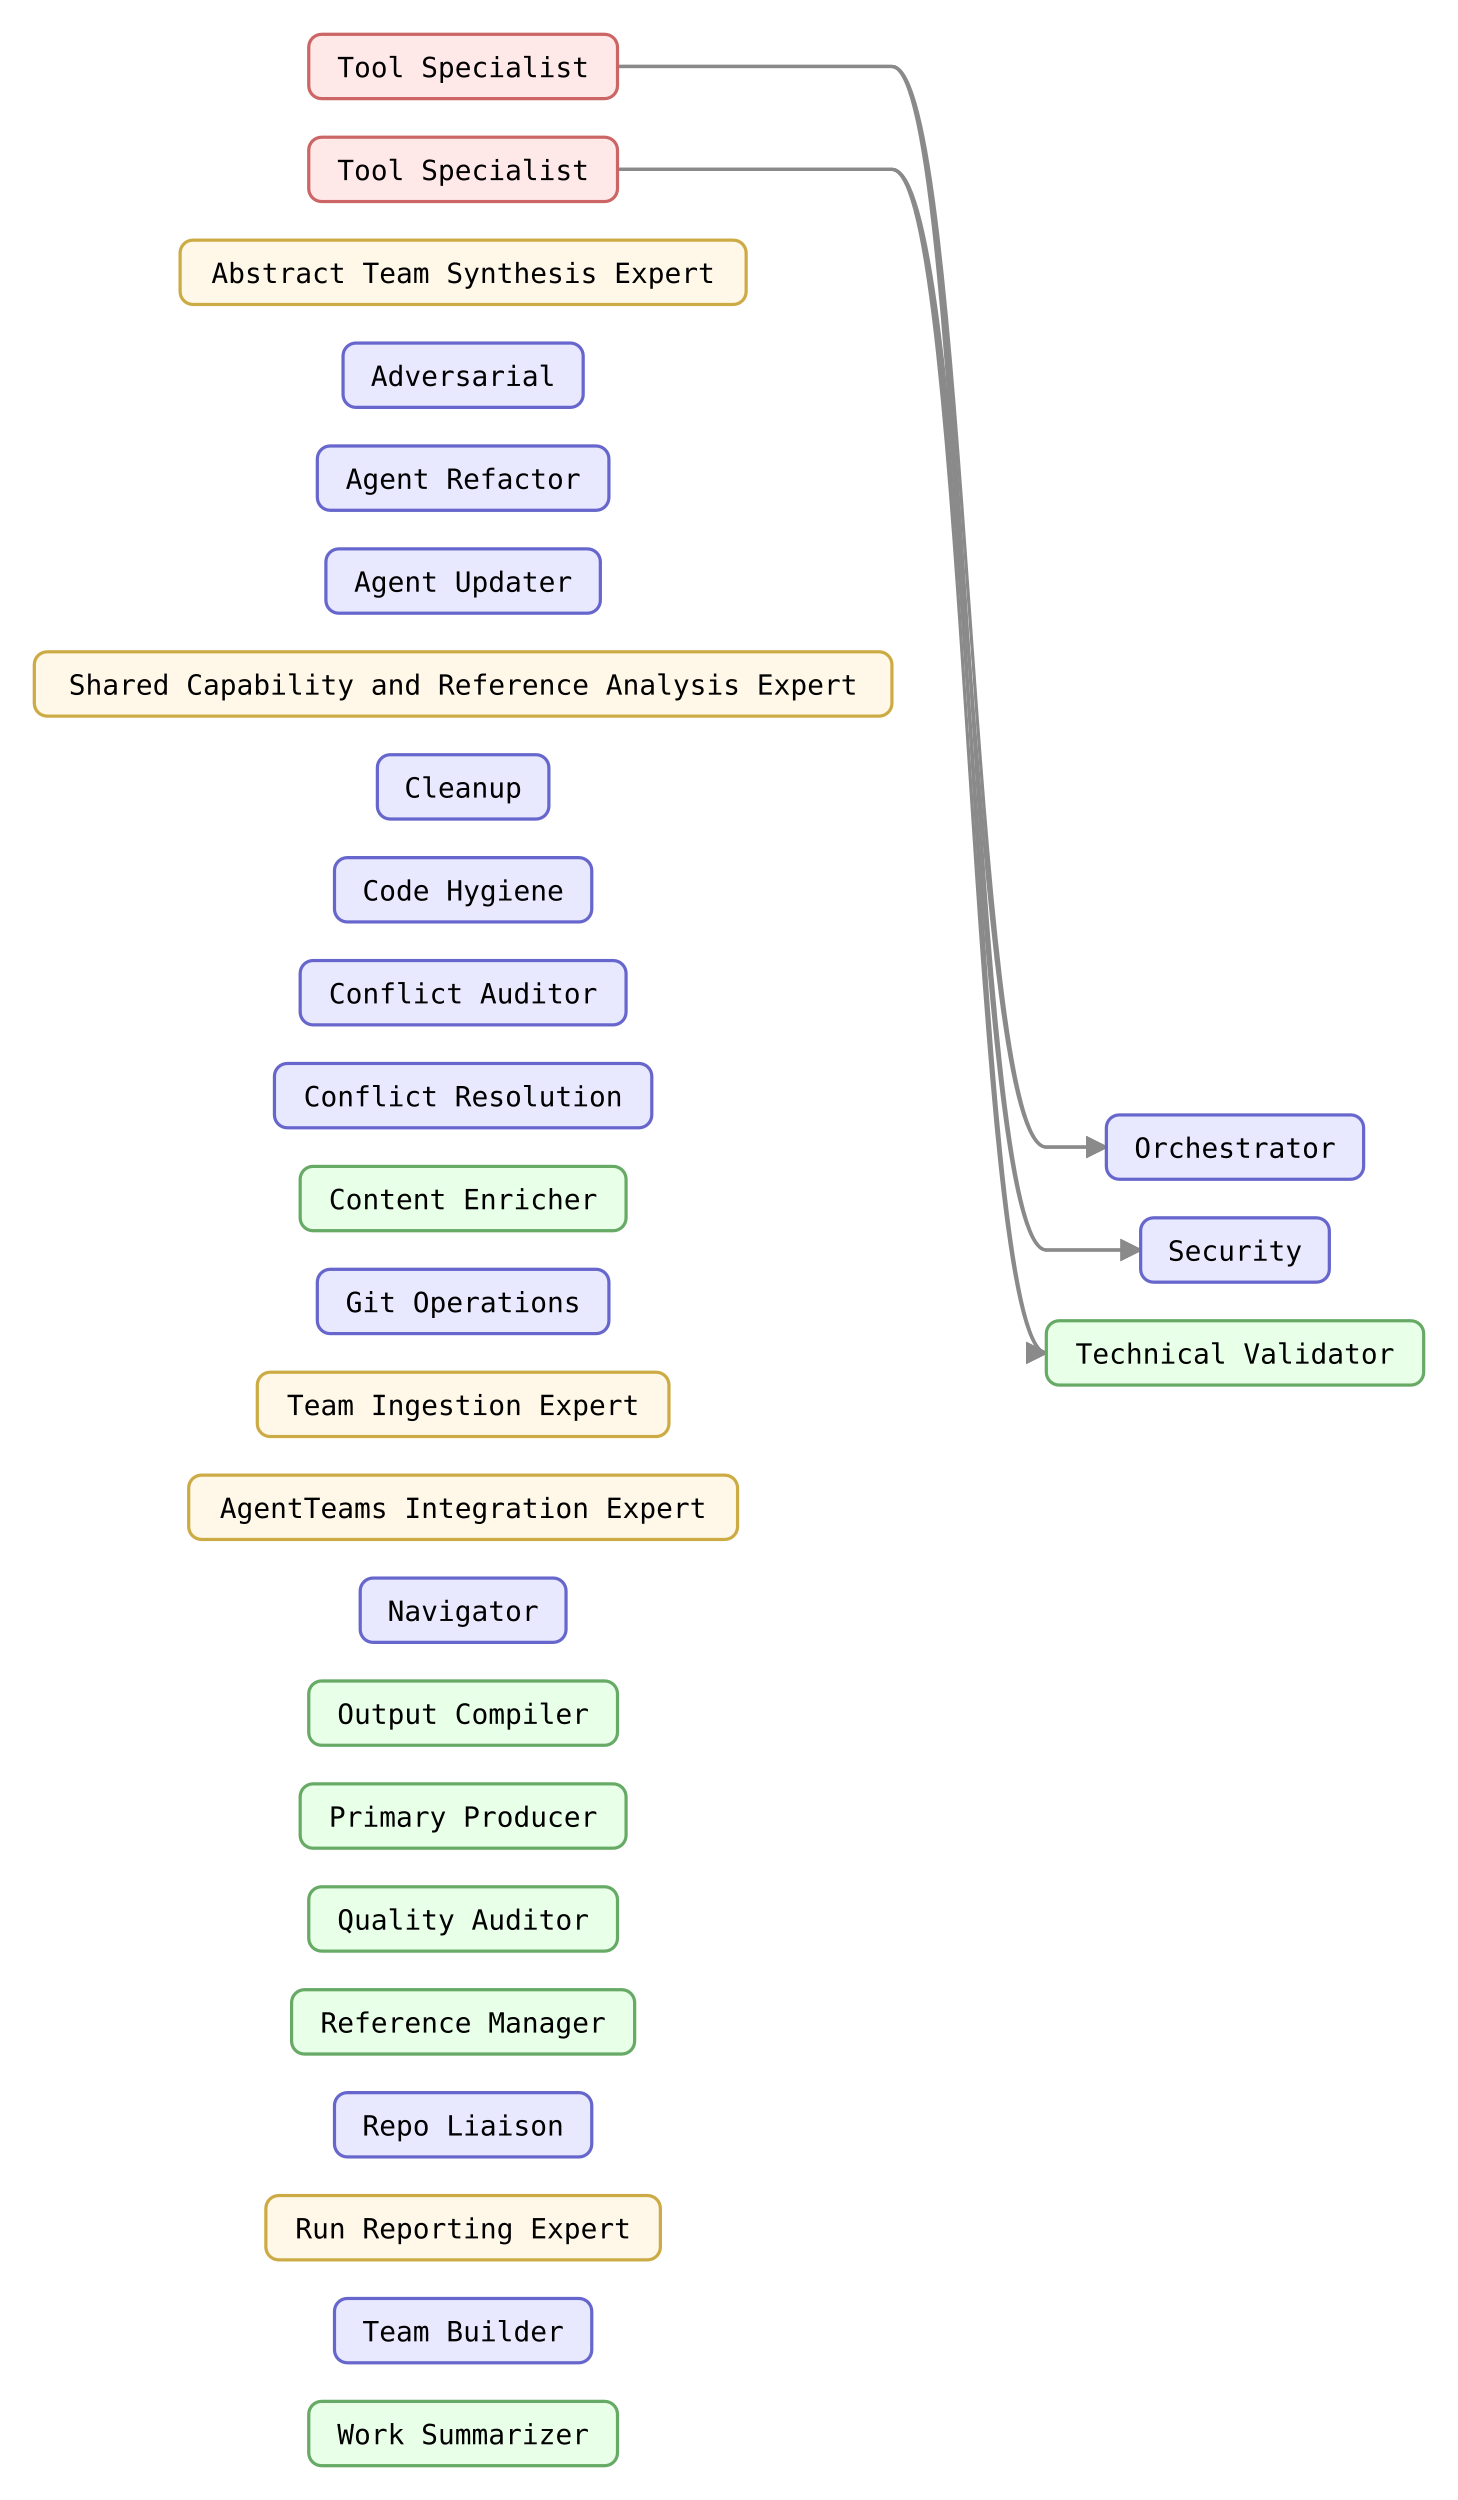
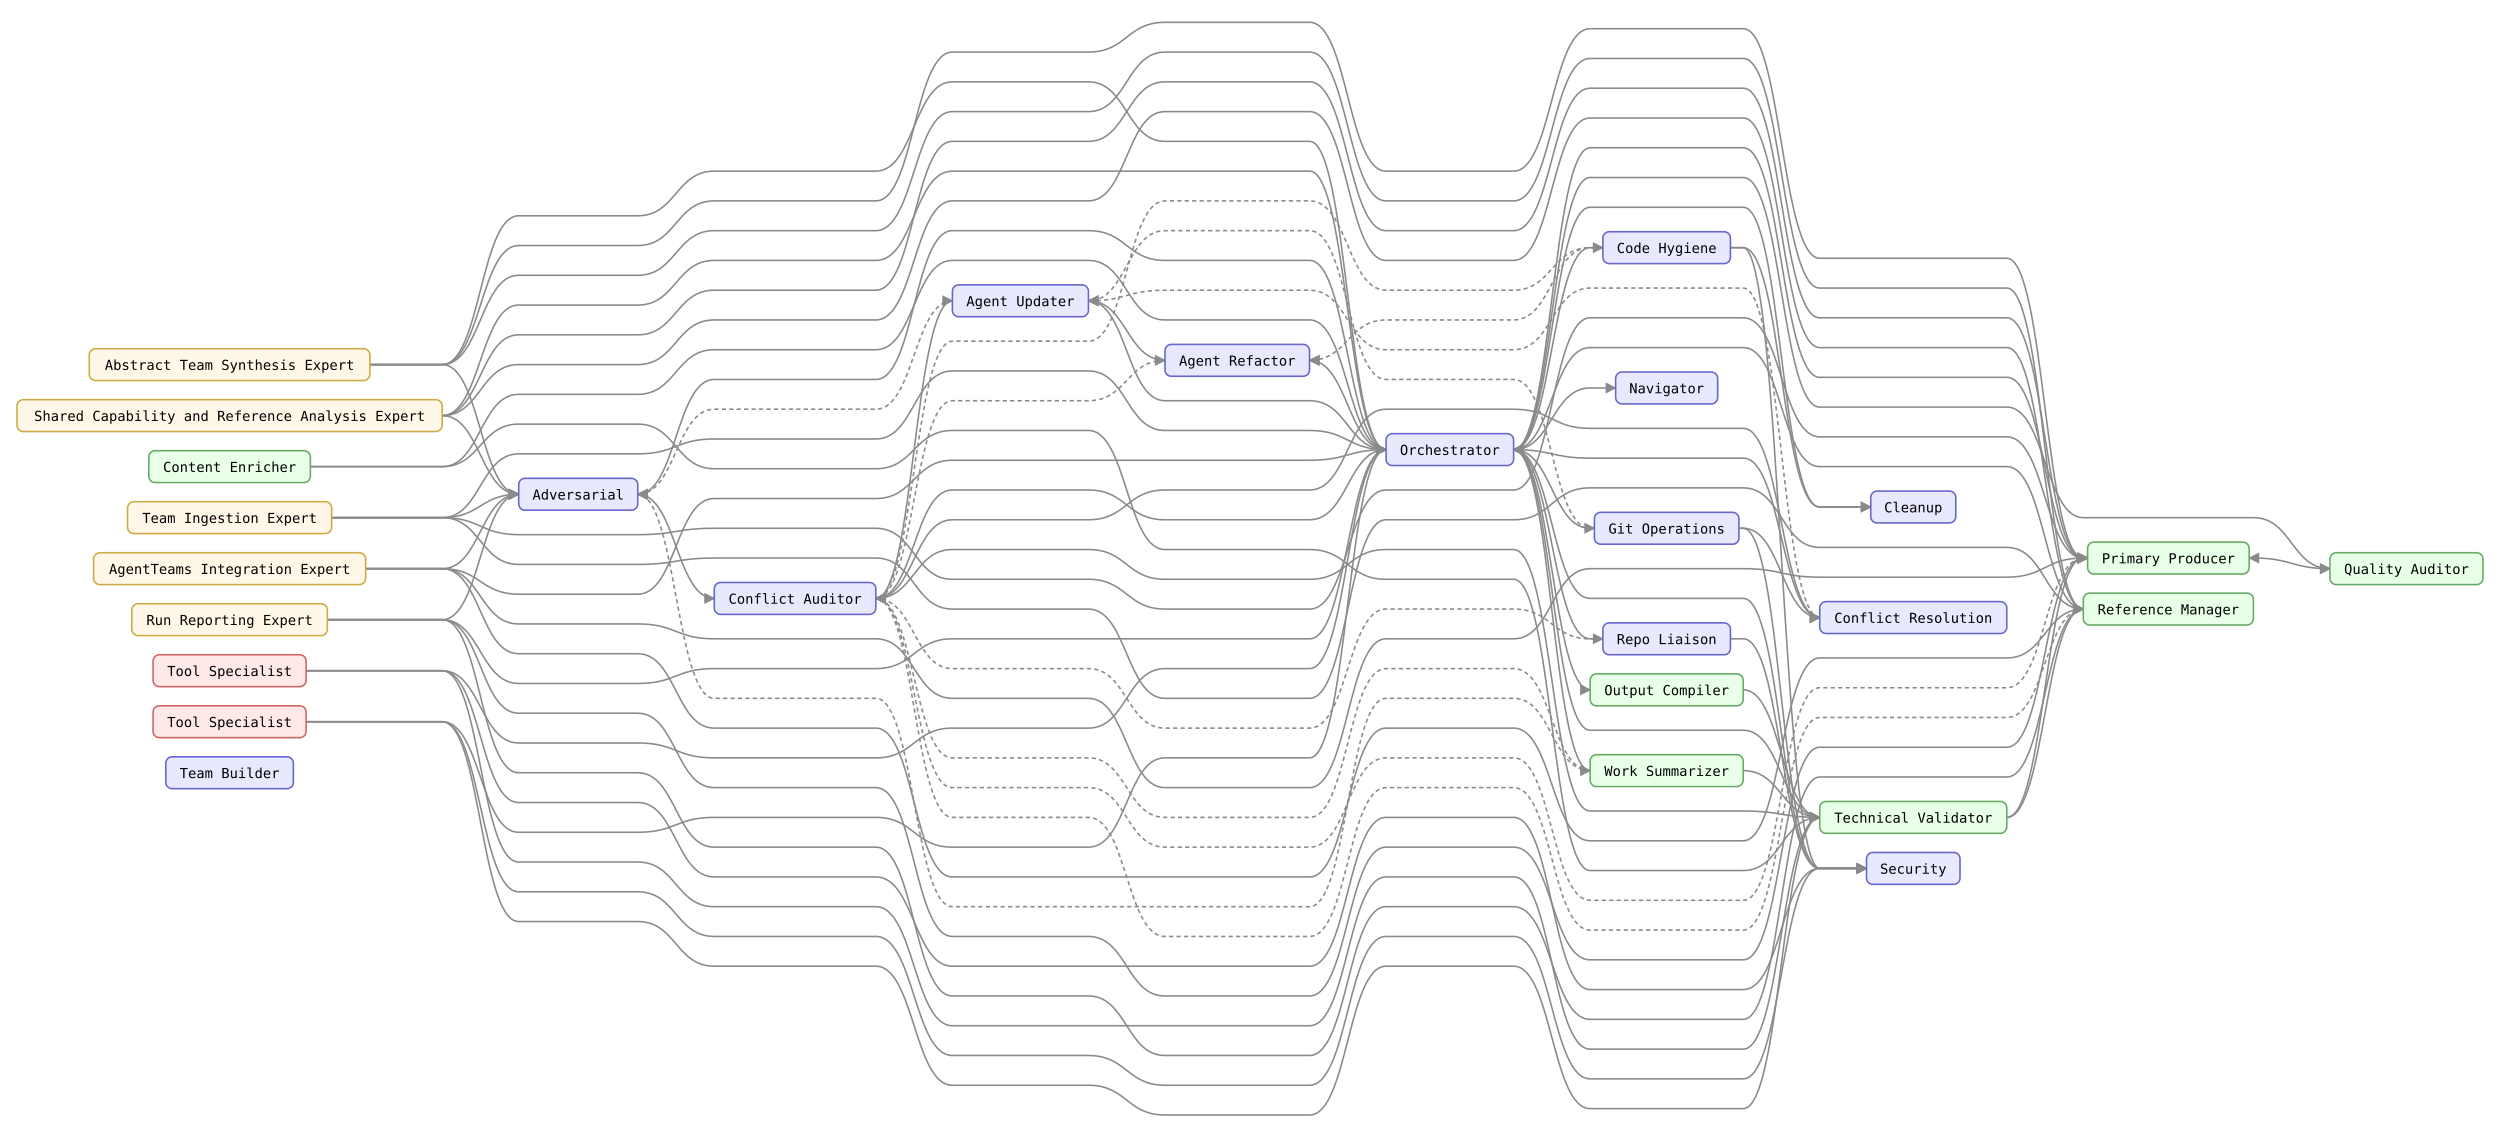
- <svg xmlns="http://www.w3.org/2000/svg" viewBox="0 0 680 1166" width="680" height="1166" font-family="monospace">
+ <svg xmlns="http://www.w3.org/2000/svg" viewBox="0 0 2352 1070" width="2352" height="1070" font-family="monospace">
  <defs>
    <marker id="arrow" viewBox="0 0 10 10" refX="9" refY="5" markerWidth="7" markerHeight="7" orient="auto-start-reverse">
      <polygon points="0,0 10,5 0,10" fill="#8a8a8a" />
    </marker>
  </defs>
-   <path d="M288,31 L416,31 C452,31 452,535 488,535 L516,535" fill="none" stroke="#8a8a8a" stroke-width="1.5" marker-end="url(#arrow)" />
-   <path d="M288,31 L416,31 C452,31 452,583 488,583 L532,583" fill="none" stroke="#8a8a8a" stroke-width="1.5" marker-end="url(#arrow)" />
-   <path d="M288,31 L416,31 C452,31 452,631 488,631" fill="none" stroke="#8a8a8a" stroke-width="1.5" marker-end="url(#arrow)" />
-   <path d="M288,79 L416,79 C452,79 452,535 488,535 L516,535" fill="none" stroke="#8a8a8a" stroke-width="1.5" marker-end="url(#arrow)" />
-   <path d="M288,79 L416,79 C452,79 452,583 488,583 L532,583" fill="none" stroke="#8a8a8a" stroke-width="1.5" marker-end="url(#arrow)" />
-   <path d="M288,79 L416,79 C452,79 452,631 488,631" fill="none" stroke="#8a8a8a" stroke-width="1.5" marker-end="url(#arrow)" />
-   <rect x="84" y="112" width="264" height="30" rx="6" fill="#fff8e8" stroke="#ccaa44" stroke-width="1.5" />
-   <text x="216" y="132" font-size="13" text-anchor="middle" fill="#000000">Abstract Team Synthesis Expert</text>
-   <rect x="160" y="160" width="112" height="30" rx="6" fill="#e8e8ff" stroke="#6666cc" stroke-width="1.5" />
-   <text x="216" y="180" font-size="13" text-anchor="middle" fill="#000000">Adversarial</text>
-   <rect x="148" y="208" width="136" height="30" rx="6" fill="#e8e8ff" stroke="#6666cc" stroke-width="1.5" />
-   <text x="216" y="228" font-size="13" text-anchor="middle" fill="#000000">Agent Refactor</text>
-   <rect x="152" y="256" width="128" height="30" rx="6" fill="#e8e8ff" stroke="#6666cc" stroke-width="1.5" />
-   <text x="216" y="276" font-size="13" text-anchor="middle" fill="#000000">Agent Updater</text>
-   <rect x="16" y="304" width="400" height="30" rx="6" fill="#fff8e8" stroke="#ccaa44" stroke-width="1.5" />
-   <text x="216" y="324" font-size="13" text-anchor="middle" fill="#000000">Shared Capability and Reference Analysis Expert</text>
-   <rect x="176" y="352" width="80" height="30" rx="6" fill="#e8e8ff" stroke="#6666cc" stroke-width="1.5" />
-   <text x="216" y="372" font-size="13" text-anchor="middle" fill="#000000">Cleanup</text>
-   <rect x="156" y="400" width="120" height="30" rx="6" fill="#e8e8ff" stroke="#6666cc" stroke-width="1.5" />
-   <text x="216" y="420" font-size="13" text-anchor="middle" fill="#000000">Code Hygiene</text>
-   <rect x="140" y="448" width="152" height="30" rx="6" fill="#e8e8ff" stroke="#6666cc" stroke-width="1.5" />
-   <text x="216" y="468" font-size="13" text-anchor="middle" fill="#000000">Conflict Auditor</text>
-   <rect x="128" y="496" width="176" height="30" rx="6" fill="#e8e8ff" stroke="#6666cc" stroke-width="1.5" />
-   <text x="216" y="516" font-size="13" text-anchor="middle" fill="#000000">Conflict Resolution</text>
-   <rect x="140" y="544" width="152" height="30" rx="6" fill="#e8ffe8" stroke="#66aa66" stroke-width="1.5" />
-   <text x="216" y="564" font-size="13" text-anchor="middle" fill="#000000">Content Enricher</text>
-   <rect x="148" y="592" width="136" height="30" rx="6" fill="#e8e8ff" stroke="#6666cc" stroke-width="1.5" />
-   <text x="216" y="612" font-size="13" text-anchor="middle" fill="#000000">Git Operations</text>
-   <rect x="120" y="640" width="192" height="30" rx="6" fill="#fff8e8" stroke="#ccaa44" stroke-width="1.5" />
-   <text x="216" y="660" font-size="13" text-anchor="middle" fill="#000000">Team Ingestion Expert</text>
-   <rect x="88" y="688" width="256" height="30" rx="6" fill="#fff8e8" stroke="#ccaa44" stroke-width="1.5" />
-   <text x="216" y="708" font-size="13" text-anchor="middle" fill="#000000">AgentTeams Integration Expert</text>
-   <rect x="168" y="736" width="96" height="30" rx="6" fill="#e8e8ff" stroke="#6666cc" stroke-width="1.5" />
-   <text x="216" y="756" font-size="13" text-anchor="middle" fill="#000000">Navigator</text>
-   <rect x="516" y="520" width="120" height="30" rx="6" fill="#e8e8ff" stroke="#6666cc" stroke-width="1.5" />
-   <text x="576" y="540" font-size="13" text-anchor="middle" fill="#000000">Orchestrator</text>
-   <rect x="144" y="784" width="144" height="30" rx="6" fill="#e8ffe8" stroke="#66aa66" stroke-width="1.5" />
-   <text x="216" y="804" font-size="13" text-anchor="middle" fill="#000000">Output Compiler</text>
-   <rect x="140" y="832" width="152" height="30" rx="6" fill="#e8ffe8" stroke="#66aa66" stroke-width="1.5" />
-   <text x="216" y="852" font-size="13" text-anchor="middle" fill="#000000">Primary Producer</text>
-   <rect x="144" y="880" width="144" height="30" rx="6" fill="#e8ffe8" stroke="#66aa66" stroke-width="1.5" />
-   <text x="216" y="900" font-size="13" text-anchor="middle" fill="#000000">Quality Auditor</text>
-   <rect x="136" y="928" width="160" height="30" rx="6" fill="#e8ffe8" stroke="#66aa66" stroke-width="1.5" />
-   <text x="216" y="948" font-size="13" text-anchor="middle" fill="#000000">Reference Manager</text>
-   <rect x="156" y="976" width="120" height="30" rx="6" fill="#e8e8ff" stroke="#6666cc" stroke-width="1.5" />
-   <text x="216" y="996" font-size="13" text-anchor="middle" fill="#000000">Repo Liaison</text>
-   <rect x="124" y="1024" width="184" height="30" rx="6" fill="#fff8e8" stroke="#ccaa44" stroke-width="1.5" />
-   <text x="216" y="1044" font-size="13" text-anchor="middle" fill="#000000">Run Reporting Expert</text>
-   <rect x="532" y="568" width="88" height="30" rx="6" fill="#e8e8ff" stroke="#6666cc" stroke-width="1.5" />
-   <text x="576" y="588" font-size="13" text-anchor="middle" fill="#000000">Security</text>
-   <rect x="156" y="1072" width="120" height="30" rx="6" fill="#e8e8ff" stroke="#6666cc" stroke-width="1.5" />
-   <text x="216" y="1092" font-size="13" text-anchor="middle" fill="#000000">Team Builder</text>
-   <rect x="488" y="616" width="176" height="30" rx="6" fill="#e8ffe8" stroke="#66aa66" stroke-width="1.5" />
-   <text x="576" y="636" font-size="13" text-anchor="middle" fill="#000000">Technical Validator</text>
-   <rect x="144" y="16" width="144" height="30" rx="6" fill="#ffe8e8" stroke="#cc6666" stroke-width="1.5" />
-   <text x="216" y="36" font-size="13" text-anchor="middle" fill="#000000">Tool Specialist</text>
-   <rect x="144" y="64" width="144" height="30" rx="6" fill="#ffe8e8" stroke="#cc6666" stroke-width="1.5" />
-   <text x="216" y="84" font-size="13" text-anchor="middle" fill="#000000">Tool Specialist</text>
-   <rect x="144" y="1120" width="144" height="30" rx="6" fill="#e8ffe8" stroke="#66aa66" stroke-width="1.5" />
-   <text x="216" y="1140" font-size="13" text-anchor="middle" fill="#000000">Work Summarizer</text>
+   <path d="M348,343 L416,343 C452,343 452,465 488,465" fill="none" stroke="#8a8a8a" stroke-width="1.5" marker-end="url(#arrow)" />
+   <path d="M348,343 L416,343 C452,343 452,203 488,203 L600,203 C636,203 636,161 672,161 L824,161 C860,161 860,77 896,77 L1024,77 C1060,77 1060,133 1096,133 L1232,133 C1268,133 1268,423 1304,423" fill="none" stroke="#8a8a8a" stroke-width="1.5" marker-end="url(#arrow)" />
+   <path d="M348,343 L416,343 C452,343 452,231 488,231 L600,231 C636,231 636,189 672,189 L824,189 C860,189 860,49 896,49 L1024,49 C1060,49 1060,21 1096,21 L1232,21 C1268,21 1268,161 1304,161 L1424,161 C1460,161 1460,27 1496,27 L1640,27 C1676,27 1676,243 1712,243 L1888,243 C1924,243 1924,525 1960,525 L1964,525" fill="none" stroke="#8a8a8a" stroke-width="1.5" marker-end="url(#arrow)" />
+   <path d="M348,343 L416,343 C452,343 452,259 488,259 L600,259 C636,259 636,217 672,217 L824,217 C860,217 860,105 896,105 L1024,105 C1060,105 1060,49 1096,49 L1232,49 C1268,49 1268,189 1304,189 L1424,189 C1460,189 1460,55 1496,55 L1640,55 C1676,55 1676,271 1712,271 L1888,271 C1924,271 1924,573 1960,573" fill="none" stroke="#8a8a8a" stroke-width="1.5" marker-end="url(#arrow)" />
+   <path d="M600,465 C636,465 636,563 672,563" fill="none" stroke="#8a8a8a" stroke-width="1.5" marker-end="url(#arrow)" />
+   <path d="M600,465 C636,465 636,357 672,357 L824,357 C860,357 860,217 896,217 L1024,217 C1060,217 1060,245 1096,245 L1232,245 C1268,245 1268,423 1304,423" fill="none" stroke="#8a8a8a" stroke-width="1.5" marker-start="url(#arrow)" marker-end="url(#arrow)" />
+   <path d="M1096,339 C1060,339 1060,377 1024,377 L896,377 C860,377 860,563 824,563" fill="none" stroke="#8a8a8a" stroke-width="1.5" stroke-dasharray="4,3" marker-end="url(#arrow)" />
+   <path d="M1232,339 C1268,339 1268,423 1304,423" fill="none" stroke="#8a8a8a" stroke-width="1.5" marker-start="url(#arrow)" marker-end="url(#arrow)" />
+   <path d="M896,283 C860,283 860,385 824,385 L672,385 C636,385 636,465 600,465" fill="none" stroke="#8a8a8a" stroke-width="1.5" stroke-dasharray="4,3" marker-end="url(#arrow)" />
+   <path d="M1024,283 C1060,283 1060,339 1096,339" fill="none" stroke="#8a8a8a" stroke-width="1.5" marker-end="url(#arrow)" />
+   <path d="M896,283 C860,283 860,563 824,563" fill="none" stroke="#8a8a8a" stroke-width="1.5" marker-start="url(#arrow)" marker-end="url(#arrow)" />
+   <path d="M1024,283 C1060,283 1060,377 1096,377 L1232,377 C1268,377 1268,423 1304,423" fill="none" stroke="#8a8a8a" stroke-width="1.5" marker-start="url(#arrow)" marker-end="url(#arrow)" />
+   <path d="M416,391 C452,391 452,465 488,465" fill="none" stroke="#8a8a8a" stroke-width="1.5" marker-end="url(#arrow)" />
+   <path d="M416,391 C452,391 452,287 488,287 L600,287 C636,287 636,245 672,245 L824,245 C860,245 860,161 896,161 L1024,161 L1096,161 L1232,161 C1268,161 1268,423 1304,423" fill="none" stroke="#8a8a8a" stroke-width="1.5" marker-end="url(#arrow)" />
+   <path d="M416,391 C452,391 452,315 488,315 L600,315 C636,315 636,273 672,273 L824,273 C860,273 860,133 896,133 L1024,133 C1060,133 1060,77 1096,77 L1232,77 C1268,77 1268,217 1304,217 L1424,217 C1460,217 1460,83 1496,83 L1640,83 C1676,83 1676,299 1712,299 L1888,299 C1924,299 1924,525 1960,525 L1964,525" fill="none" stroke="#8a8a8a" stroke-width="1.5" marker-end="url(#arrow)" />
+   <path d="M416,391 C452,391 452,343 488,343 L600,343 C636,343 636,301 672,301 L824,301 C860,301 860,189 896,189 L1024,189 C1060,189 1060,105 1096,105 L1232,105 C1268,105 1268,245 1304,245 L1424,245 C1460,245 1460,111 1496,111 L1640,111 C1676,111 1676,327 1712,327 L1888,327 C1924,327 1924,573 1960,573" fill="none" stroke="#8a8a8a" stroke-width="1.5" marker-end="url(#arrow)" />
+   <path d="M1760,477 L1712,477 C1676,477 1676,195 1640,195 L1496,195 C1460,195 1460,423 1424,423" fill="none" stroke="#8a8a8a" stroke-width="1.5" marker-start="url(#arrow)" marker-end="url(#arrow)" />
+   <path d="M1508,233 L1496,233 C1460,233 1460,301 1424,301 L1304,301 C1268,301 1268,339 1232,339" fill="none" stroke="#8a8a8a" stroke-width="1.5" stroke-dasharray="4,3" marker-end="url(#arrow)" />
+   <path d="M1628,233 L1640,233 C1676,233 1676,477 1712,477 L1760,477" fill="none" stroke="#8a8a8a" stroke-width="1.5" marker-end="url(#arrow)" />
+   <path d="M1508,233 L1496,233 C1460,233 1460,273 1424,273 L1304,273 C1268,273 1268,189 1232,189 L1096,189 C1060,189 1060,321 1024,321 L896,321 C860,321 860,563 824,563" fill="none" stroke="#8a8a8a" stroke-width="1.5" stroke-dasharray="4,3" marker-end="url(#arrow)" />
+   <path d="M1508,233 L1496,233 C1460,233 1460,423 1424,423" fill="none" stroke="#8a8a8a" stroke-width="1.5" marker-start="url(#arrow)" marker-end="url(#arrow)" />
+   <path d="M1628,233 L1640,233 C1676,233 1676,817 1712,817 L1756,817" fill="none" stroke="#8a8a8a" stroke-width="1.5" marker-end="url(#arrow)" />
+   <path d="M824,563 C860,563 860,489 896,489 L1024,489 C1060,489 1060,461 1096,461 L1232,461 C1268,461 1268,385 1304,385 L1424,385 C1460,385 1460,403 1496,403 L1640,403 C1676,403 1676,581 1712,581" fill="none" stroke="#8a8a8a" stroke-width="1.5" marker-end="url(#arrow)" />
+   <path d="M824,563 C860,563 860,461 896,461 L1024,461 C1060,461 1060,489 1096,489 L1232,489 C1268,489 1268,423 1304,423" fill="none" stroke="#8a8a8a" stroke-width="1.5" marker-start="url(#arrow)" marker-end="url(#arrow)" />
+   <path d="M824,563 C860,563 860,517 896,517 L1024,517 C1060,517 1060,545 1096,545 L1232,545 C1268,545 1268,517 1304,517 L1424,517 C1460,517 1460,763 1496,763 L1640,763 C1676,763 1676,769 1712,769" fill="none" stroke="#8a8a8a" stroke-width="1.5" marker-start="url(#arrow)" marker-end="url(#arrow)" />
+   <path d="M1712,581 C1676,581 1676,271 1640,271 L1496,271 C1460,271 1460,329 1424,329 L1304,329 C1268,329 1268,273 1232,273 L1096,273 C1060,273 1060,283 1024,283" fill="none" stroke="#8a8a8a" stroke-width="1.5" stroke-dasharray="4,3" marker-end="url(#arrow)" />
+   <path d="M1712,581 C1676,581 1676,431 1640,431 L1496,431 C1460,431 1460,423 1424,423" fill="none" stroke="#8a8a8a" stroke-width="1.5" marker-start="url(#arrow)" marker-end="url(#arrow)" />
+   <path d="M292,439 L416,439 C452,439 452,371 488,371 L600,371 C636,371 636,329 672,329 L824,329 C860,329 860,245 896,245 L1024,245 C1060,245 1060,301 1096,301 L1232,301 C1268,301 1268,423 1304,423" fill="none" stroke="#8a8a8a" stroke-width="1.5" marker-end="url(#arrow)" />
+   <path d="M292,439 L416,439 C452,439 452,399 488,399 L600,399 C636,399 636,441 672,441 L824,441 C860,441 860,405 896,405 L1024,405 C1060,405 1060,517 1096,517 L1232,517 C1268,517 1268,545 1304,545 L1424,545 C1460,545 1460,819 1496,819 L1640,819 C1676,819 1676,769 1712,769" fill="none" stroke="#8a8a8a" stroke-width="1.5" marker-end="url(#arrow)" />
+   <path d="M1500,497 L1496,497 C1460,497 1460,357 1424,357 L1304,357 C1268,357 1268,217 1232,217 L1096,217 C1060,217 1060,283 1024,283" fill="none" stroke="#8a8a8a" stroke-width="1.5" stroke-dasharray="4,3" marker-end="url(#arrow)" />
+   <path d="M1636,497 L1640,497 C1676,497 1676,581 1712,581" fill="none" stroke="#8a8a8a" stroke-width="1.5" marker-end="url(#arrow)" />
+   <path d="M1500,497 L1496,497 C1460,497 1460,423 1424,423" fill="none" stroke="#8a8a8a" stroke-width="1.5" marker-start="url(#arrow)" marker-end="url(#arrow)" />
+   <path d="M1636,497 L1640,497 C1676,497 1676,817 1712,817 L1756,817" fill="none" stroke="#8a8a8a" stroke-width="1.5" marker-end="url(#arrow)" />
+   <path d="M312,487 L416,487 C452,487 452,465 488,465" fill="none" stroke="#8a8a8a" stroke-width="1.5" marker-end="url(#arrow)" />
+   <path d="M312,487 L416,487 C452,487 452,427 488,427 L600,427 C636,427 636,413 672,413 L824,413 C860,413 860,349 896,349 L1024,349 C1060,349 1060,405 1096,405 L1232,405 C1268,405 1268,423 1304,423" fill="none" stroke="#8a8a8a" stroke-width="1.5" marker-end="url(#arrow)" />
+   <path d="M312,487 L416,487 C452,487 452,503 488,503 L600,503 C636,503 636,497 672,497 L824,497 C860,497 860,545 896,545 L1024,545 C1060,545 1060,573 1096,573 L1232,573 C1268,573 1268,461 1304,461 L1424,461 C1460,461 1460,299 1496,299 L1640,299 C1676,299 1676,411 1712,411 L1888,411 C1924,411 1924,525 1960,525 L1964,525" fill="none" stroke="#8a8a8a" stroke-width="1.5" marker-end="url(#arrow)" />
+   <path d="M312,487 L416,487 C452,487 452,531 488,531 L600,531 C636,531 636,525 672,525 L824,525 C860,525 860,573 896,573 L1024,573 C1060,573 1060,657 1096,657 L1232,657 C1268,657 1268,489 1304,489 L1424,489 C1460,489 1460,459 1496,459 L1640,459 C1676,459 1676,515 1712,515 L1888,515 C1924,515 1924,573 1960,573" fill="none" stroke="#8a8a8a" stroke-width="1.5" marker-end="url(#arrow)" />
+   <path d="M344,535 L416,535 C452,535 452,465 488,465" fill="none" stroke="#8a8a8a" stroke-width="1.5" marker-end="url(#arrow)" />
+   <path d="M344,535 L416,535 C452,535 452,559 488,559 L600,559 C636,559 636,469 672,469 L824,469 C860,469 860,433 896,433 L1024,433 L1096,433 L1232,433 C1268,433 1268,423 1304,423" fill="none" stroke="#8a8a8a" stroke-width="1.5" marker-end="url(#arrow)" />
+   <path d="M344,535 L416,535 C452,535 452,587 488,587 L600,587 C636,587 636,601 672,601 L824,601 C860,601 860,657 896,657 L1024,657 C1060,657 1060,741 1096,741 L1232,741 C1268,741 1268,601 1304,601 L1424,601 C1460,601 1460,535 1496,535 L1640,535 C1676,535 1676,543 1712,543 L1888,543 C1924,543 1924,525 1960,525 L1964,525" fill="none" stroke="#8a8a8a" stroke-width="1.5" marker-end="url(#arrow)" />
+   <path d="M344,535 L416,535 C452,535 452,615 488,615 L600,615 C636,615 636,685 672,685 L824,685 C860,685 860,825 896,825 L1024,825 L1096,825 L1232,825 C1268,825 1268,685 1304,685 L1424,685 C1460,685 1460,791 1496,791 L1640,791 C1676,791 1676,619 1712,619 L1888,619 C1924,619 1924,573 1960,573" fill="none" stroke="#8a8a8a" stroke-width="1.5" marker-end="url(#arrow)" />
+   <path d="M1520,365 L1496,365 C1460,365 1460,423 1424,423" fill="none" stroke="#8a8a8a" stroke-width="1.5" marker-start="url(#arrow)" marker-end="url(#arrow)" />
+   <path d="M1424,423 C1460,423 1460,649 1496,649" fill="none" stroke="#8a8a8a" stroke-width="1.5" marker-start="url(#arrow)" marker-end="url(#arrow)" />
+   <path d="M1424,423 C1460,423 1460,139 1496,139 L1640,139 C1676,139 1676,355 1712,355 L1888,355 C1924,355 1924,525 1960,525 L1964,525" fill="none" stroke="#8a8a8a" stroke-width="1.5" marker-start="url(#arrow)" marker-end="url(#arrow)" />
+   <path d="M1424,423 C1460,423 1460,167 1496,167 L1640,167 C1676,167 1676,383 1712,383 L1888,383 C1924,383 1924,487 1960,487 L2120,487 C2156,487 2156,535 2192,535" fill="none" stroke="#8a8a8a" stroke-width="1.5" marker-start="url(#arrow)" marker-end="url(#arrow)" />
+   <path d="M1424,423 C1460,423 1460,327 1496,327 L1640,327 C1676,327 1676,439 1712,439 L1888,439 C1924,439 1924,573 1960,573" fill="none" stroke="#8a8a8a" stroke-width="1.5" marker-start="url(#arrow)" marker-end="url(#arrow)" />
+   <path d="M1424,423 C1460,423 1460,601 1496,601 L1508,601" fill="none" stroke="#8a8a8a" stroke-width="1.5" marker-start="url(#arrow)" marker-end="url(#arrow)" />
+   <path d="M1424,423 C1460,423 1460,563 1496,563 L1640,563 C1676,563 1676,817 1712,817 L1756,817" fill="none" stroke="#8a8a8a" stroke-width="1.5" marker-start="url(#arrow)" marker-end="url(#arrow)" />
+   <path d="M1424,423 C1460,423 1460,687 1496,687 L1640,687 C1676,687 1676,769 1712,769" fill="none" stroke="#8a8a8a" stroke-width="1.5" marker-start="url(#arrow)" marker-end="url(#arrow)" />
+   <path d="M1424,423 C1460,423 1460,725 1496,725" fill="none" stroke="#8a8a8a" stroke-width="1.5" marker-start="url(#arrow)" marker-end="url(#arrow)" />
+   <path d="M1640,649 C1676,649 1676,769 1712,769" fill="none" stroke="#8a8a8a" stroke-width="1.5" marker-end="url(#arrow)" />
+   <path d="M1964,525 L1960,525 C1924,525 1924,647 1888,647 L1712,647 C1676,647 1676,847 1640,847 L1496,847 C1460,847 1460,713 1424,713 L1304,713 C1268,713 1268,797 1232,797 L1096,797 C1060,797 1060,741 1024,741 L896,741 C860,741 860,563 824,563" fill="none" stroke="#8a8a8a" stroke-width="1.5" stroke-dasharray="4,3" marker-end="url(#arrow)" />
+   <path d="M2116,525 L2120,525 C2156,525 2156,535 2192,535" fill="none" stroke="#8a8a8a" stroke-width="1.5" marker-start="url(#arrow)" marker-end="url(#arrow)" />
+   <path d="M1960,573 C1924,573 1924,675 1888,675 L1712,675 C1676,675 1676,875 1640,875 L1496,875 C1460,875 1460,741 1424,741 L1304,741 C1268,741 1268,881 1232,881 L1096,881 C1060,881 1060,769 1024,769 L896,769 C860,769 860,563 824,563" fill="none" stroke="#8a8a8a" stroke-width="1.5" stroke-dasharray="4,3" marker-end="url(#arrow)" />
+   <path d="M1508,601 L1496,601 C1460,601 1460,573 1424,573 L1304,573 C1268,573 1268,685 1232,685 L1096,685 C1060,685 1060,629 1024,629 L896,629 C860,629 860,563 824,563" fill="none" stroke="#8a8a8a" stroke-width="1.5" stroke-dasharray="4,3" marker-end="url(#arrow)" />
+   <path d="M1628,601 L1640,601 C1676,601 1676,817 1712,817 L1756,817" fill="none" stroke="#8a8a8a" stroke-width="1.5" marker-end="url(#arrow)" />
+   <path d="M308,583 L416,583 C452,583 452,465 488,465" fill="none" stroke="#8a8a8a" stroke-width="1.5" marker-end="url(#arrow)" />
+   <path d="M308,583 L416,583 C452,583 452,643 488,643 L600,643 C636,643 636,629 672,629 L824,629 C860,629 860,601 896,601 L1024,601 L1096,601 L1232,601 C1268,601 1268,423 1304,423" fill="none" stroke="#8a8a8a" stroke-width="1.5" marker-end="url(#arrow)" />
+   <path d="M308,583 L416,583 C452,583 452,671 488,671 L600,671 C636,671 636,741 672,741 L824,741 C860,741 860,881 896,881 L1024,881 C1060,881 1060,937 1096,937 L1232,937 C1268,937 1268,797 1304,797 L1424,797 C1460,797 1460,903 1496,903 L1640,903 C1676,903 1676,703 1712,703 L1888,703 C1924,703 1924,525 1960,525 L1964,525" fill="none" stroke="#8a8a8a" stroke-width="1.5" marker-end="url(#arrow)" />
+   <path d="M308,583 L416,583 C452,583 452,727 488,727 L600,727 C636,727 636,797 672,797 L824,797 C860,797 860,937 896,937 L1024,937 C1060,937 1060,993 1096,993 L1232,993 C1268,993 1268,853 1304,853 L1424,853 C1460,853 1460,959 1496,959 L1640,959 C1676,959 1676,731 1712,731 L1888,731 C1924,731 1924,573 1960,573" fill="none" stroke="#8a8a8a" stroke-width="1.5" marker-end="url(#arrow)" />
+   <path d="M1888,769 C1924,769 1924,525 1960,525 L1964,525" fill="none" stroke="#8a8a8a" stroke-width="1.5" marker-end="url(#arrow)" />
+   <path d="M1888,769 C1924,769 1924,573 1960,573" fill="none" stroke="#8a8a8a" stroke-width="1.5" marker-end="url(#arrow)" />
+   <path d="M288,631 L416,631 C452,631 452,699 488,699 L600,699 C636,699 636,713 672,713 L824,713 C860,713 860,685 896,685 L1024,685 C1060,685 1060,629 1096,629 L1232,629 C1268,629 1268,423 1304,423" fill="none" stroke="#8a8a8a" stroke-width="1.5" marker-end="url(#arrow)" />
+   <path d="M288,631 L416,631 C452,631 452,755 488,755 L600,755 C636,755 636,825 672,825 L824,825 C860,825 860,909 896,909 L1024,909 L1096,909 L1232,909 C1268,909 1268,769 1304,769 L1424,769 C1460,769 1460,931 1496,931 L1640,931 C1676,931 1676,817 1712,817 L1756,817" fill="none" stroke="#8a8a8a" stroke-width="1.5" marker-end="url(#arrow)" />
+   <path d="M288,631 L416,631 C452,631 452,811 488,811 L600,811 C636,811 636,853 672,853 L824,853 C860,853 860,965 896,965 L1024,965 L1096,965 L1232,965 C1268,965 1268,825 1304,825 L1424,825 C1460,825 1460,987 1496,987 L1640,987 C1676,987 1676,769 1712,769" fill="none" stroke="#8a8a8a" stroke-width="1.5" marker-end="url(#arrow)" />
+   <path d="M288,679 L416,679 C452,679 452,783 488,783 L600,783 C636,783 636,769 672,769 L824,769 C860,769 860,797 896,797 L1024,797 C1060,797 1060,713 1096,713 L1232,713 C1268,713 1268,423 1304,423" fill="none" stroke="#8a8a8a" stroke-width="1.5" marker-end="url(#arrow)" />
+   <path d="M288,679 L416,679 C452,679 452,839 488,839 L600,839 C636,839 636,881 672,881 L824,881 C860,881 860,993 896,993 L1024,993 C1060,993 1060,1021 1096,1021 L1232,1021 C1268,1021 1268,881 1304,881 L1424,881 C1460,881 1460,1015 1496,1015 L1640,1015 C1676,1015 1676,817 1712,817 L1756,817" fill="none" stroke="#8a8a8a" stroke-width="1.5" marker-end="url(#arrow)" />
+   <path d="M288,679 L416,679 C452,679 452,867 488,867 L600,867 C636,867 636,909 672,909 L824,909 C860,909 860,1021 896,1021 L1024,1021 C1060,1021 1060,1049 1096,1049 L1232,1049 C1268,1049 1268,909 1304,909 L1424,909 C1460,909 1460,1043 1496,1043 L1640,1043 C1676,1043 1676,769 1712,769" fill="none" stroke="#8a8a8a" stroke-width="1.5" marker-end="url(#arrow)" />
+   <path d="M1496,725 C1460,725 1460,657 1424,657 L1304,657 C1268,657 1268,853 1232,853 L1096,853 L1024,853 L896,853 C860,853 860,657 824,657 L672,657 C636,657 636,465 600,465" fill="none" stroke="#8a8a8a" stroke-width="1.5" stroke-dasharray="4,3" marker-end="url(#arrow)" />
+   <path d="M1496,725 C1460,725 1460,629 1424,629 L1304,629 C1268,629 1268,769 1232,769 L1096,769 C1060,769 1060,713 1024,713 L896,713 C860,713 860,563 824,563" fill="none" stroke="#8a8a8a" stroke-width="1.5" stroke-dasharray="4,3" marker-end="url(#arrow)" />
+   <path d="M1640,725 C1676,725 1676,769 1712,769" fill="none" stroke="#8a8a8a" stroke-width="1.5" marker-end="url(#arrow)" />
+   <rect x="84" y="328" width="264" height="30" rx="6" fill="#fff8e8" stroke="#ccaa44" stroke-width="1.5" />
+   <text x="216" y="348" font-size="13" text-anchor="middle" fill="#000000">Abstract Team Synthesis Expert</text>
+   <rect x="488" y="450" width="112" height="30" rx="6" fill="#e8e8ff" stroke="#6666cc" stroke-width="1.5" />
+   <text x="544" y="470" font-size="13" text-anchor="middle" fill="#000000">Adversarial</text>
+   <rect x="1096" y="324" width="136" height="30" rx="6" fill="#e8e8ff" stroke="#6666cc" stroke-width="1.5" />
+   <text x="1164" y="344" font-size="13" text-anchor="middle" fill="#000000">Agent Refactor</text>
+   <rect x="896" y="268" width="128" height="30" rx="6" fill="#e8e8ff" stroke="#6666cc" stroke-width="1.5" />
+   <text x="960" y="288" font-size="13" text-anchor="middle" fill="#000000">Agent Updater</text>
+   <rect x="16" y="376" width="400" height="30" rx="6" fill="#fff8e8" stroke="#ccaa44" stroke-width="1.5" />
+   <text x="216" y="396" font-size="13" text-anchor="middle" fill="#000000">Shared Capability and Reference Analysis Expert</text>
+   <rect x="1760" y="462" width="80" height="30" rx="6" fill="#e8e8ff" stroke="#6666cc" stroke-width="1.5" />
+   <text x="1800" y="482" font-size="13" text-anchor="middle" fill="#000000">Cleanup</text>
+   <rect x="1508" y="218" width="120" height="30" rx="6" fill="#e8e8ff" stroke="#6666cc" stroke-width="1.5" />
+   <text x="1568" y="238" font-size="13" text-anchor="middle" fill="#000000">Code Hygiene</text>
+   <rect x="672" y="548" width="152" height="30" rx="6" fill="#e8e8ff" stroke="#6666cc" stroke-width="1.5" />
+   <text x="748" y="568" font-size="13" text-anchor="middle" fill="#000000">Conflict Auditor</text>
+   <rect x="1712" y="566" width="176" height="30" rx="6" fill="#e8e8ff" stroke="#6666cc" stroke-width="1.5" />
+   <text x="1800" y="586" font-size="13" text-anchor="middle" fill="#000000">Conflict Resolution</text>
+   <rect x="140" y="424" width="152" height="30" rx="6" fill="#e8ffe8" stroke="#66aa66" stroke-width="1.5" />
+   <text x="216" y="444" font-size="13" text-anchor="middle" fill="#000000">Content Enricher</text>
+   <rect x="1500" y="482" width="136" height="30" rx="6" fill="#e8e8ff" stroke="#6666cc" stroke-width="1.5" />
+   <text x="1568" y="502" font-size="13" text-anchor="middle" fill="#000000">Git Operations</text>
+   <rect x="120" y="472" width="192" height="30" rx="6" fill="#fff8e8" stroke="#ccaa44" stroke-width="1.5" />
+   <text x="216" y="492" font-size="13" text-anchor="middle" fill="#000000">Team Ingestion Expert</text>
+   <rect x="88" y="520" width="256" height="30" rx="6" fill="#fff8e8" stroke="#ccaa44" stroke-width="1.5" />
+   <text x="216" y="540" font-size="13" text-anchor="middle" fill="#000000">AgentTeams Integration Expert</text>
+   <rect x="1520" y="350" width="96" height="30" rx="6" fill="#e8e8ff" stroke="#6666cc" stroke-width="1.5" />
+   <text x="1568" y="370" font-size="13" text-anchor="middle" fill="#000000">Navigator</text>
+   <rect x="1304" y="408" width="120" height="30" rx="6" fill="#e8e8ff" stroke="#6666cc" stroke-width="1.5" />
+   <text x="1364" y="428" font-size="13" text-anchor="middle" fill="#000000">Orchestrator</text>
+   <rect x="1496" y="634" width="144" height="30" rx="6" fill="#e8ffe8" stroke="#66aa66" stroke-width="1.5" />
+   <text x="1568" y="654" font-size="13" text-anchor="middle" fill="#000000">Output Compiler</text>
+   <rect x="1964" y="510" width="152" height="30" rx="6" fill="#e8ffe8" stroke="#66aa66" stroke-width="1.5" />
+   <text x="2040" y="530" font-size="13" text-anchor="middle" fill="#000000">Primary Producer</text>
+   <rect x="2192" y="520" width="144" height="30" rx="6" fill="#e8ffe8" stroke="#66aa66" stroke-width="1.5" />
+   <text x="2264" y="540" font-size="13" text-anchor="middle" fill="#000000">Quality Auditor</text>
+   <rect x="1960" y="558" width="160" height="30" rx="6" fill="#e8ffe8" stroke="#66aa66" stroke-width="1.5" />
+   <text x="2040" y="578" font-size="13" text-anchor="middle" fill="#000000">Reference Manager</text>
+   <rect x="1508" y="586" width="120" height="30" rx="6" fill="#e8e8ff" stroke="#6666cc" stroke-width="1.5" />
+   <text x="1568" y="606" font-size="13" text-anchor="middle" fill="#000000">Repo Liaison</text>
+   <rect x="124" y="568" width="184" height="30" rx="6" fill="#fff8e8" stroke="#ccaa44" stroke-width="1.5" />
+   <text x="216" y="588" font-size="13" text-anchor="middle" fill="#000000">Run Reporting Expert</text>
+   <rect x="1756" y="802" width="88" height="30" rx="6" fill="#e8e8ff" stroke="#6666cc" stroke-width="1.5" />
+   <text x="1800" y="822" font-size="13" text-anchor="middle" fill="#000000">Security</text>
+   <rect x="156" y="712" width="120" height="30" rx="6" fill="#e8e8ff" stroke="#6666cc" stroke-width="1.5" />
+   <text x="216" y="732" font-size="13" text-anchor="middle" fill="#000000">Team Builder</text>
+   <rect x="1712" y="754" width="176" height="30" rx="6" fill="#e8ffe8" stroke="#66aa66" stroke-width="1.5" />
+   <text x="1800" y="774" font-size="13" text-anchor="middle" fill="#000000">Technical Validator</text>
+   <rect x="144" y="616" width="144" height="30" rx="6" fill="#ffe8e8" stroke="#cc6666" stroke-width="1.5" />
+   <text x="216" y="636" font-size="13" text-anchor="middle" fill="#000000">Tool Specialist</text>
+   <rect x="144" y="664" width="144" height="30" rx="6" fill="#ffe8e8" stroke="#cc6666" stroke-width="1.5" />
+   <text x="216" y="684" font-size="13" text-anchor="middle" fill="#000000">Tool Specialist</text>
+   <rect x="1496" y="710" width="144" height="30" rx="6" fill="#e8ffe8" stroke="#66aa66" stroke-width="1.5" />
+   <text x="1568" y="730" font-size="13" text-anchor="middle" fill="#000000">Work Summarizer</text>
</svg>
